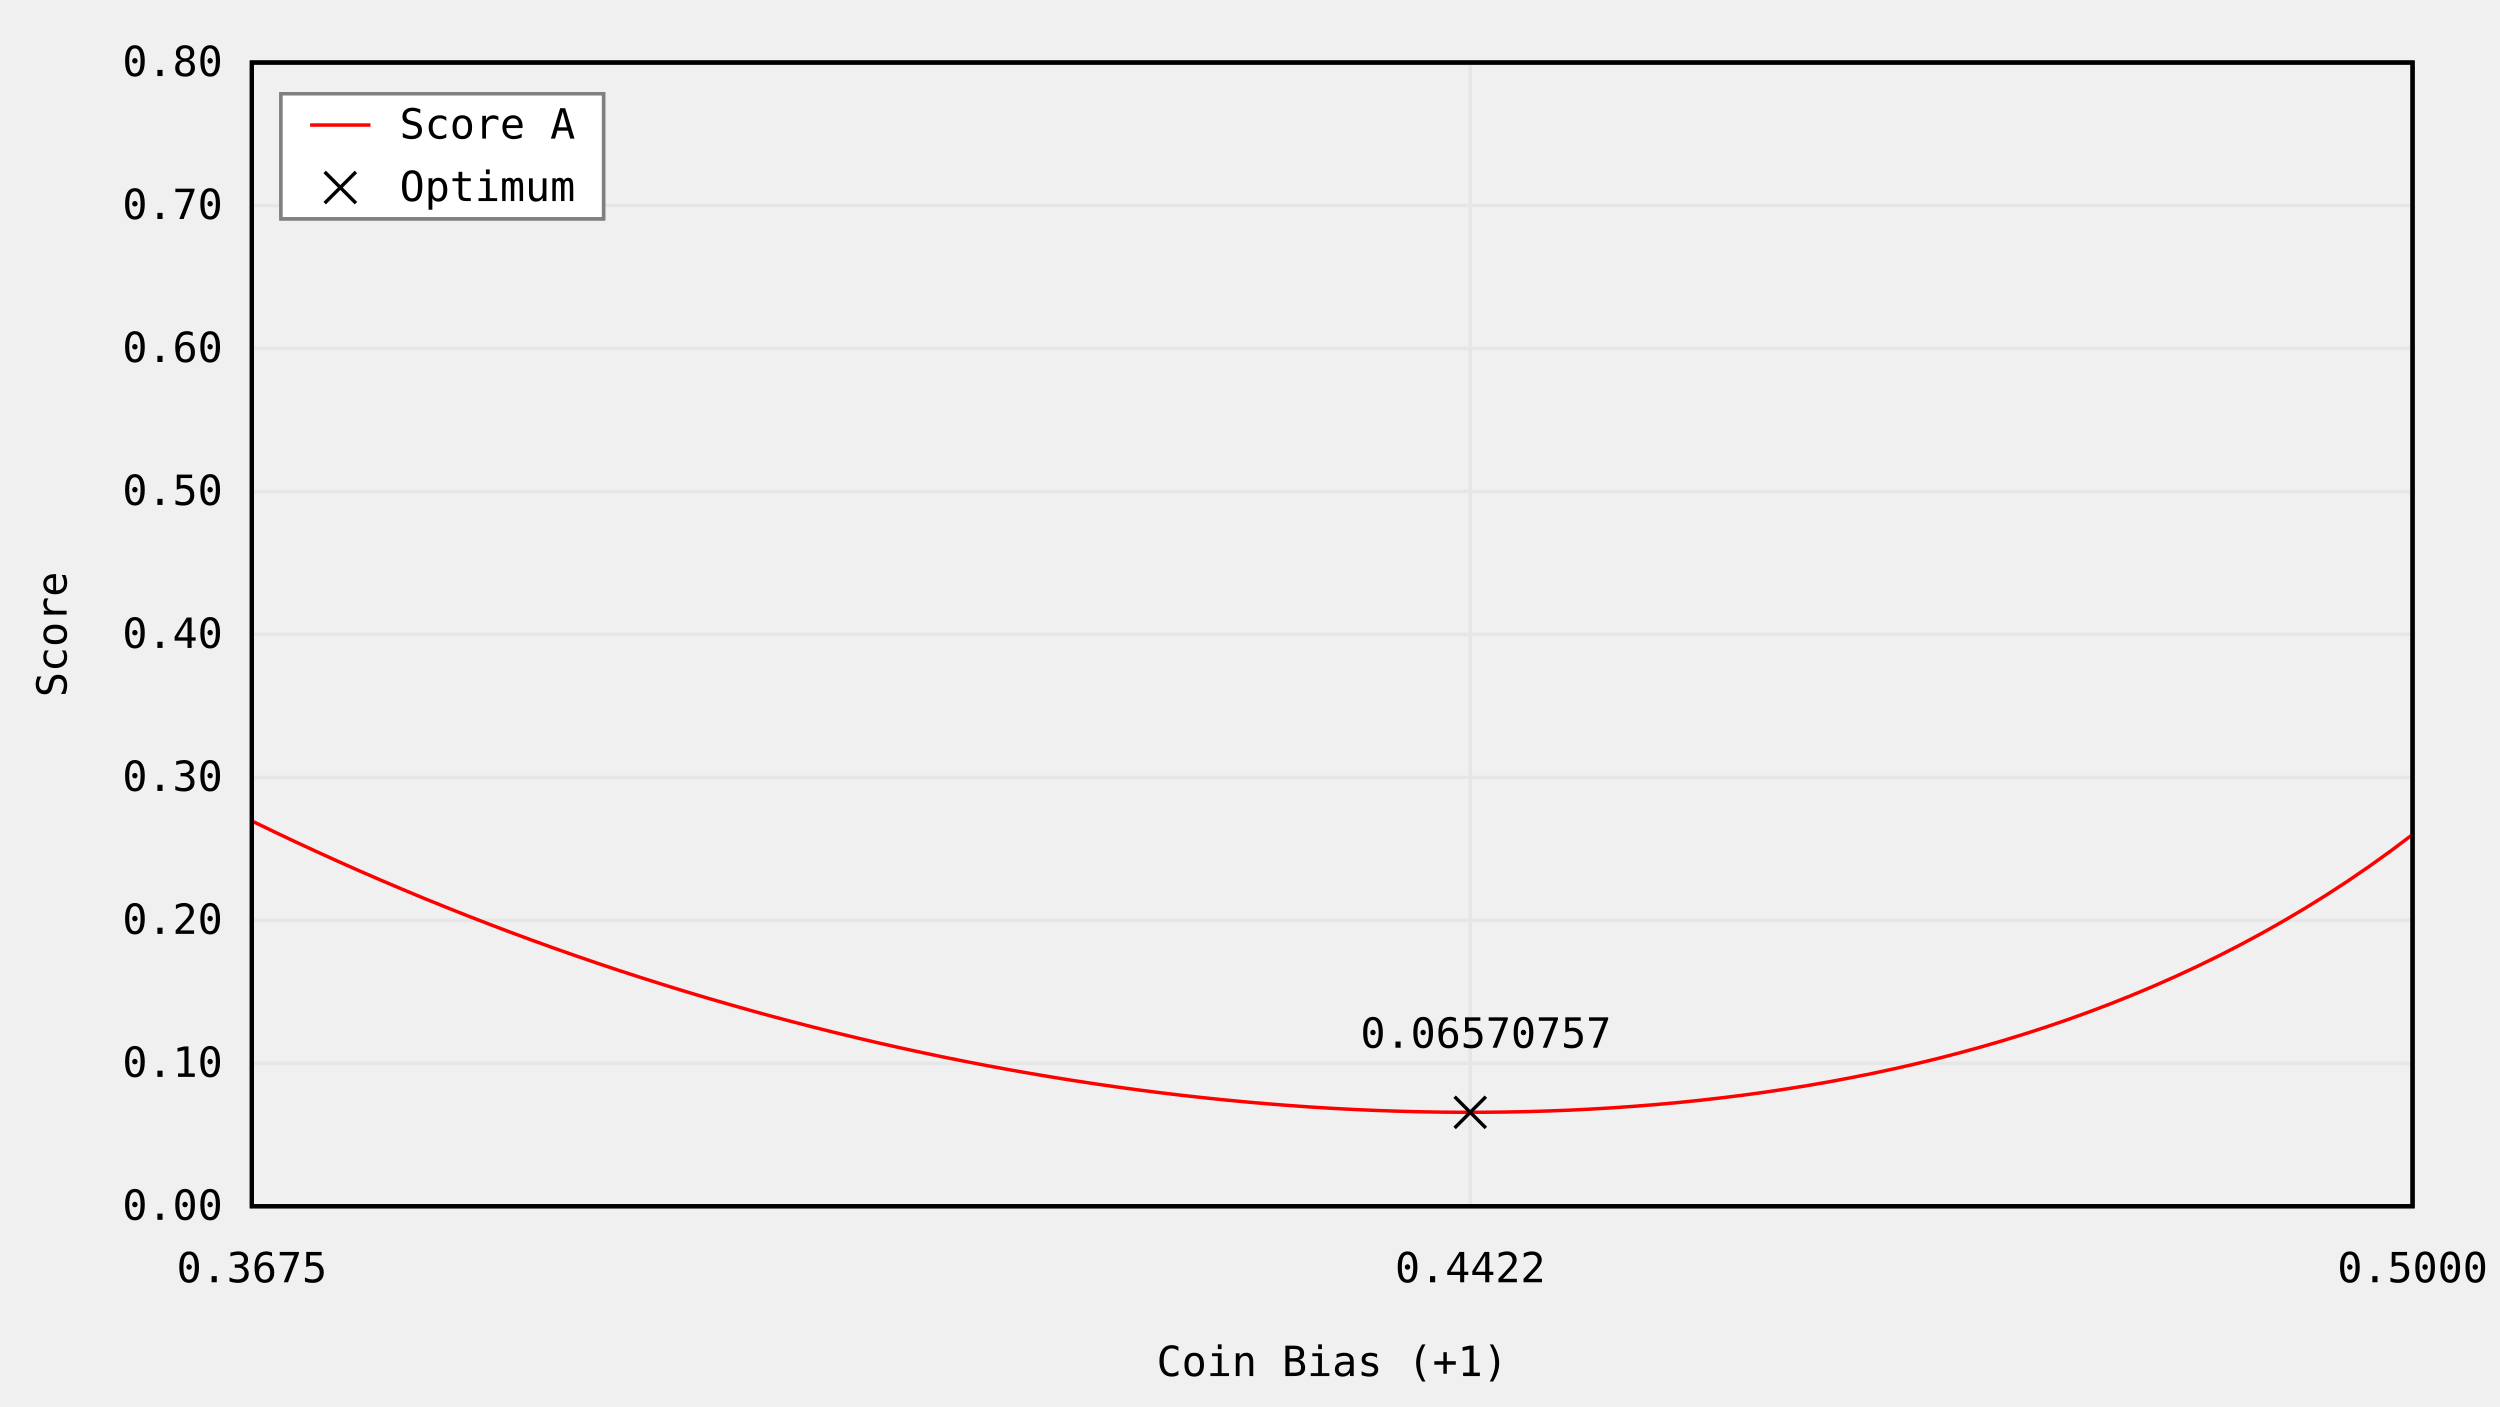
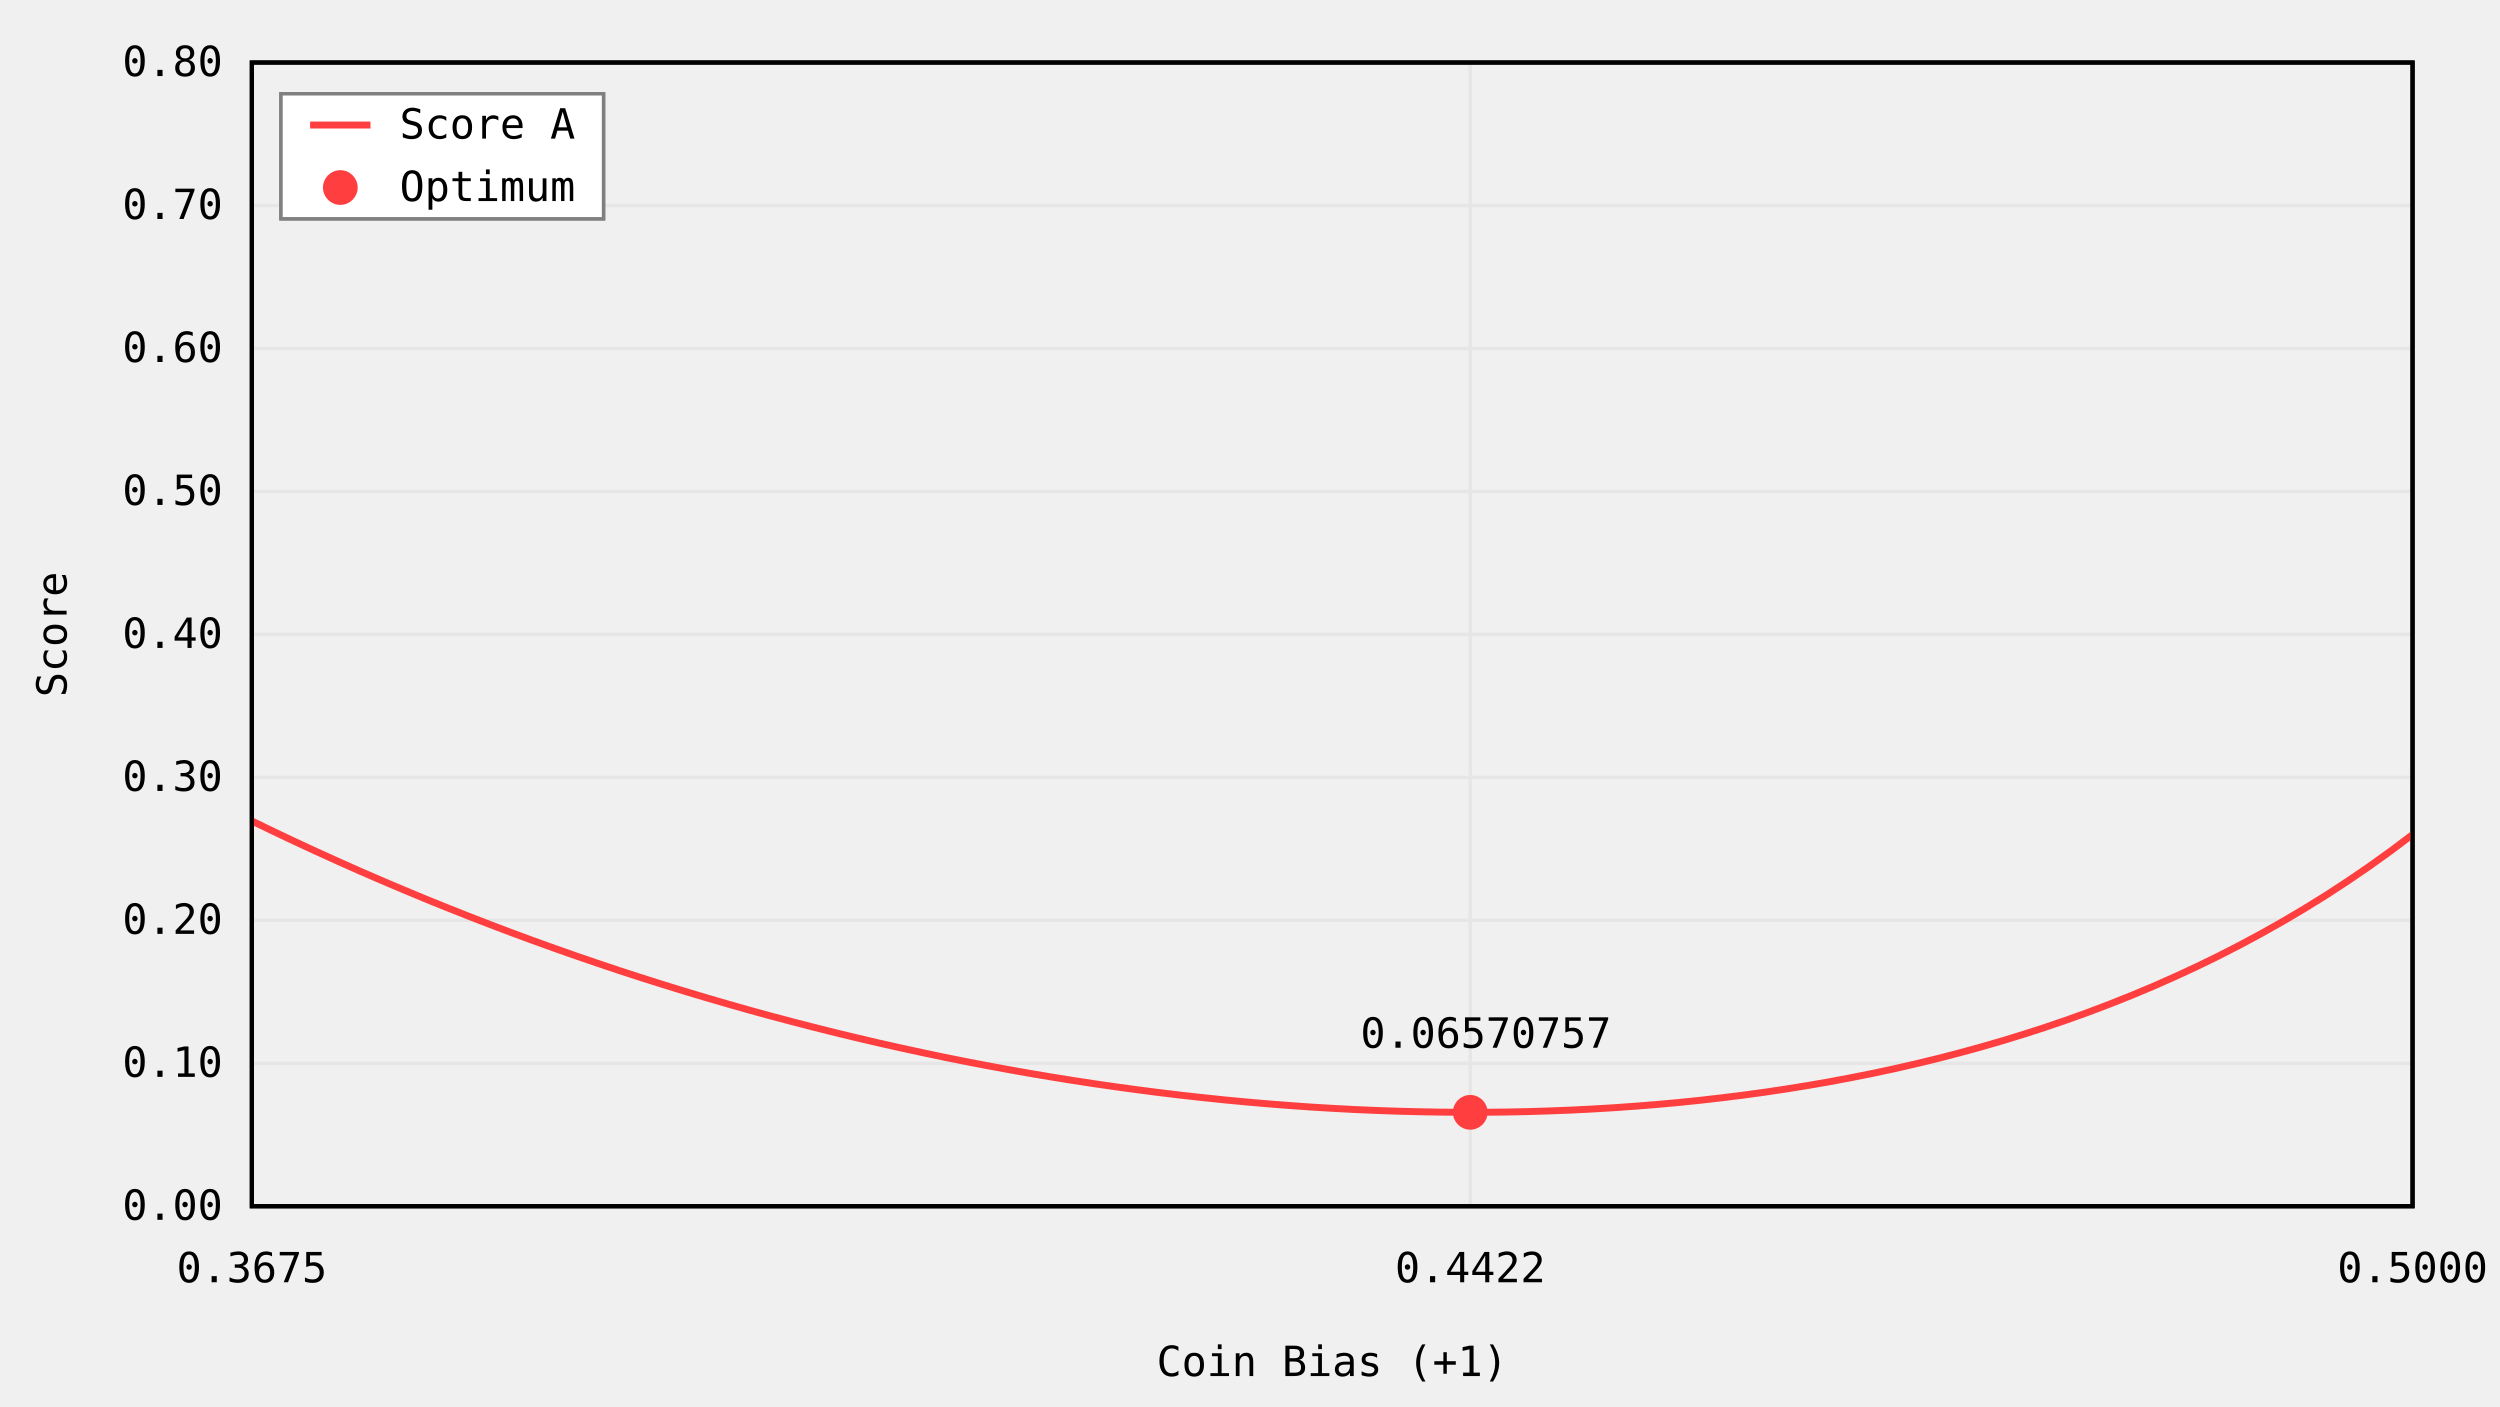
<svg xmlns="http://www.w3.org/2000/svg" xmlns:xlink="http://www.w3.org/1999/xlink" width="720" height="405" viewBox="0 0 720 405">
  <g id="gnuplot_canvas">
    <rect x="0" y="0" width="720" height="405" fill="none" />
    <defs>
      <circle id="gpDot" r="0.5" stroke-width="0.5" stroke="currentColor" />
      <path id="gpPt0" stroke-width="0.222" stroke="currentColor" d="M-1,0 h2 M0,-1 v2" />
      <path id="gpPt1" stroke-width="0.222" stroke="currentColor" d="M-1,-1 L1,1 M1,-1 L-1,1" />
      <path id="gpPt2" stroke-width="0.222" stroke="currentColor" d="M-1,0 L1,0 M0,-1 L0,1 M-1,-1 L1,1 M-1,1 L1,-1" />
      <rect id="gpPt3" stroke-width="0.222" stroke="currentColor" x="-1" y="-1" width="2" height="2" />
      <rect id="gpPt4" stroke-width="0.222" stroke="currentColor" fill="currentColor" x="-1" y="-1" width="2" height="2" />
      <circle id="gpPt5" stroke-width="0.222" stroke="currentColor" cx="0" cy="0" r="1" />
      <use xlink:href="#gpPt5" id="gpPt6" fill="currentColor" stroke="none" />
      <path id="gpPt7" stroke-width="0.222" stroke="currentColor" d="M0,-1.33 L-1.33,0.67 L1.33,0.67 z" />
      <use xlink:href="#gpPt7" id="gpPt8" fill="currentColor" stroke="none" />
      <use xlink:href="#gpPt7" id="gpPt9" stroke="currentColor" transform="rotate(180)" />
      <use xlink:href="#gpPt9" id="gpPt10" fill="currentColor" stroke="none" />
      <use xlink:href="#gpPt3" id="gpPt11" stroke="currentColor" transform="rotate(45)" />
      <use xlink:href="#gpPt11" id="gpPt12" fill="currentColor" stroke="none" />
      <path id="gpPt13" stroke-width="0.222" stroke="currentColor" d="M0,1.330 L1.265,0.411 L0.782,-1.067 L-0.782,-1.076 L-1.265,0.411 z" />
      <use xlink:href="#gpPt13" id="gpPt14" fill="currentColor" stroke="none" />
      <filter id="textbox" filterUnits="objectBoundingBox" x="0" y="0" height="1" width="1">
        <feFlood flood-color="white" flood-opacity="1" result="bgnd" />
        <feComposite in="SourceGraphic" in2="bgnd" operator="atop" />
      </filter>
      <filter id="greybox" filterUnits="objectBoundingBox" x="0" y="0" height="1" width="1">
        <feFlood flood-color="lightgrey" flood-opacity="1" result="grey" />
        <feComposite in="SourceGraphic" in2="grey" operator="atop" />
      </filter>
    </defs>
    <g fill="none" color="white" stroke="currentColor" stroke-width="1.00" stroke-linecap="butt" stroke-linejoin="miter">
</g>
    <g fill="none" color="white" stroke="currentColor" stroke-width="1.20" stroke-linecap="butt" stroke-linejoin="miter">
</g>
    <g fill="none" color="black" stroke="currentColor" stroke-width="1.20" stroke-linecap="butt" stroke-linejoin="miter">
</g>
    <g fill="none" color="black" stroke="black" stroke-width="1.00" stroke-linecap="butt" stroke-linejoin="miter">
</g>
    <g fill="none" color="black" stroke="currentColor" stroke-width="1.00" stroke-linecap="butt" stroke-linejoin="miter">
      <path stroke="rgb(230, 230, 230)" class="gridline" d="M72.53,347.40 L694.82,347.40  " />
    </g>
    <g fill="none" color="black" stroke="rgb(230, 230, 230)" stroke-width="1.20" stroke-linecap="butt" stroke-linejoin="miter">
</g>
    <g fill="none" color="black" stroke="currentColor" stroke-width="1.20" stroke-linecap="butt" stroke-linejoin="miter">
      <path stroke="black" d="M72.53,347.40 M694.82,347.40  " />
      <g transform="translate(64.14,351.30)" stroke="none" fill="black" font-family="monospace" font-size="12.00" text-anchor="end">
        <text>
          <tspan font-family="monospace">0.00</tspan>
        </text>
      </g>
    </g>
    <g fill="none" color="black" stroke="currentColor" stroke-width="1.20" stroke-linecap="butt" stroke-linejoin="miter">
</g>
    <g fill="none" color="black" stroke="black" stroke-width="1.00" stroke-linecap="butt" stroke-linejoin="miter">
</g>
    <g fill="none" color="black" stroke="currentColor" stroke-width="1.00" stroke-linecap="butt" stroke-linejoin="miter">
      <path stroke="rgb(230, 230, 230)" class="gridline" d="M72.53,306.23 L694.82,306.23  " />
    </g>
    <g fill="none" color="black" stroke="rgb(230, 230, 230)" stroke-width="1.20" stroke-linecap="butt" stroke-linejoin="miter">
</g>
    <g fill="none" color="black" stroke="currentColor" stroke-width="1.20" stroke-linecap="butt" stroke-linejoin="miter">
      <path stroke="black" d="M72.53,306.23 M694.82,306.23  " />
      <g transform="translate(64.14,310.13)" stroke="none" fill="black" font-family="monospace" font-size="12.00" text-anchor="end">
        <text>
          <tspan font-family="monospace">0.10</tspan>
        </text>
      </g>
    </g>
    <g fill="none" color="black" stroke="currentColor" stroke-width="1.20" stroke-linecap="butt" stroke-linejoin="miter">
</g>
    <g fill="none" color="black" stroke="black" stroke-width="1.00" stroke-linecap="butt" stroke-linejoin="miter">
</g>
    <g fill="none" color="black" stroke="currentColor" stroke-width="1.00" stroke-linecap="butt" stroke-linejoin="miter">
      <path stroke="rgb(230, 230, 230)" class="gridline" d="M72.53,265.05 L694.82,265.05  " />
    </g>
    <g fill="none" color="black" stroke="rgb(230, 230, 230)" stroke-width="1.20" stroke-linecap="butt" stroke-linejoin="miter">
</g>
    <g fill="none" color="black" stroke="currentColor" stroke-width="1.20" stroke-linecap="butt" stroke-linejoin="miter">
      <path stroke="black" d="M72.53,265.05 M694.82,265.05  " />
      <g transform="translate(64.14,268.95)" stroke="none" fill="black" font-family="monospace" font-size="12.00" text-anchor="end">
        <text>
          <tspan font-family="monospace">0.20</tspan>
        </text>
      </g>
    </g>
    <g fill="none" color="black" stroke="currentColor" stroke-width="1.20" stroke-linecap="butt" stroke-linejoin="miter">
</g>
    <g fill="none" color="black" stroke="black" stroke-width="1.00" stroke-linecap="butt" stroke-linejoin="miter">
</g>
    <g fill="none" color="black" stroke="currentColor" stroke-width="1.00" stroke-linecap="butt" stroke-linejoin="miter">
      <path stroke="rgb(230, 230, 230)" class="gridline" d="M72.53,223.88 L694.82,223.88  " />
    </g>
    <g fill="none" color="black" stroke="rgb(230, 230, 230)" stroke-width="1.20" stroke-linecap="butt" stroke-linejoin="miter">
</g>
    <g fill="none" color="black" stroke="currentColor" stroke-width="1.20" stroke-linecap="butt" stroke-linejoin="miter">
      <path stroke="black" d="M72.53,223.88 M694.82,223.88  " />
      <g transform="translate(64.14,227.78)" stroke="none" fill="black" font-family="monospace" font-size="12.00" text-anchor="end">
        <text>
          <tspan font-family="monospace">0.30</tspan>
        </text>
      </g>
    </g>
    <g fill="none" color="black" stroke="currentColor" stroke-width="1.20" stroke-linecap="butt" stroke-linejoin="miter">
</g>
    <g fill="none" color="black" stroke="black" stroke-width="1.00" stroke-linecap="butt" stroke-linejoin="miter">
</g>
    <g fill="none" color="black" stroke="currentColor" stroke-width="1.00" stroke-linecap="butt" stroke-linejoin="miter">
      <path stroke="rgb(230, 230, 230)" class="gridline" d="M72.53,182.70 L694.82,182.70  " />
    </g>
    <g fill="none" color="black" stroke="rgb(230, 230, 230)" stroke-width="1.20" stroke-linecap="butt" stroke-linejoin="miter">
</g>
    <g fill="none" color="black" stroke="currentColor" stroke-width="1.20" stroke-linecap="butt" stroke-linejoin="miter">
      <path stroke="black" d="M72.53,182.70 M694.82,182.70  " />
      <g transform="translate(64.14,186.60)" stroke="none" fill="black" font-family="monospace" font-size="12.00" text-anchor="end">
        <text>
          <tspan font-family="monospace">0.40</tspan>
        </text>
      </g>
    </g>
    <g fill="none" color="black" stroke="currentColor" stroke-width="1.20" stroke-linecap="butt" stroke-linejoin="miter">
</g>
    <g fill="none" color="black" stroke="black" stroke-width="1.00" stroke-linecap="butt" stroke-linejoin="miter">
</g>
    <g fill="none" color="black" stroke="currentColor" stroke-width="1.00" stroke-linecap="butt" stroke-linejoin="miter">
      <path stroke="rgb(230, 230, 230)" class="gridline" d="M72.53,141.53 L694.82,141.53  " />
    </g>
    <g fill="none" color="black" stroke="rgb(230, 230, 230)" stroke-width="1.20" stroke-linecap="butt" stroke-linejoin="miter">
</g>
    <g fill="none" color="black" stroke="currentColor" stroke-width="1.20" stroke-linecap="butt" stroke-linejoin="miter">
      <path stroke="black" d="M72.53,141.53 M694.82,141.53  " />
      <g transform="translate(64.14,145.43)" stroke="none" fill="black" font-family="monospace" font-size="12.00" text-anchor="end">
        <text>
          <tspan font-family="monospace">0.50</tspan>
        </text>
      </g>
    </g>
    <g fill="none" color="black" stroke="currentColor" stroke-width="1.20" stroke-linecap="butt" stroke-linejoin="miter">
</g>
    <g fill="none" color="black" stroke="black" stroke-width="1.00" stroke-linecap="butt" stroke-linejoin="miter">
</g>
    <g fill="none" color="black" stroke="currentColor" stroke-width="1.00" stroke-linecap="butt" stroke-linejoin="miter">
      <path stroke="rgb(230, 230, 230)" class="gridline" d="M72.53,100.36 L694.82,100.36  " />
    </g>
    <g fill="none" color="black" stroke="rgb(230, 230, 230)" stroke-width="1.20" stroke-linecap="butt" stroke-linejoin="miter">
</g>
    <g fill="none" color="black" stroke="currentColor" stroke-width="1.20" stroke-linecap="butt" stroke-linejoin="miter">
      <path stroke="black" d="M72.53,100.36 M694.82,100.36  " />
      <g transform="translate(64.14,104.26)" stroke="none" fill="black" font-family="monospace" font-size="12.00" text-anchor="end">
        <text>
          <tspan font-family="monospace">0.60</tspan>
        </text>
      </g>
    </g>
    <g fill="none" color="black" stroke="currentColor" stroke-width="1.20" stroke-linecap="butt" stroke-linejoin="miter">
</g>
    <g fill="none" color="black" stroke="black" stroke-width="1.00" stroke-linecap="butt" stroke-linejoin="miter">
</g>
    <g fill="none" color="black" stroke="currentColor" stroke-width="1.00" stroke-linecap="butt" stroke-linejoin="miter">
      <path stroke="rgb(230, 230, 230)" class="gridline" d="M72.53,59.18 L80.92,59.18 M173.82,59.18 L694.82,59.18  " />
    </g>
    <g fill="none" color="black" stroke="rgb(230, 230, 230)" stroke-width="1.20" stroke-linecap="butt" stroke-linejoin="miter">
</g>
    <g fill="none" color="black" stroke="currentColor" stroke-width="1.20" stroke-linecap="butt" stroke-linejoin="miter">
      <path stroke="black" d="M72.53,59.18 M694.82,59.18  " />
      <g transform="translate(64.14,63.08)" stroke="none" fill="black" font-family="monospace" font-size="12.00" text-anchor="end">
        <text>
          <tspan font-family="monospace">0.70</tspan>
        </text>
      </g>
    </g>
    <g fill="none" color="black" stroke="currentColor" stroke-width="1.20" stroke-linecap="butt" stroke-linejoin="miter">
</g>
    <g fill="none" color="black" stroke="black" stroke-width="1.00" stroke-linecap="butt" stroke-linejoin="miter">
</g>
    <g fill="none" color="black" stroke="currentColor" stroke-width="1.00" stroke-linecap="butt" stroke-linejoin="miter">
      <path stroke="rgb(230, 230, 230)" class="gridline" d="M72.53,18.01 L694.82,18.01  " />
    </g>
    <g fill="none" color="black" stroke="rgb(230, 230, 230)" stroke-width="1.20" stroke-linecap="butt" stroke-linejoin="miter">
</g>
    <g fill="none" color="black" stroke="currentColor" stroke-width="1.20" stroke-linecap="butt" stroke-linejoin="miter">
      <path stroke="black" d="M72.53,18.01 M694.82,18.01  " />
      <g transform="translate(64.14,21.91)" stroke="none" fill="black" font-family="monospace" font-size="12.00" text-anchor="end">
        <text>
          <tspan font-family="monospace">0.80</tspan>
        </text>
      </g>
    </g>
    <g fill="none" color="black" stroke="currentColor" stroke-width="1.20" stroke-linecap="butt" stroke-linejoin="miter">
</g>
    <g fill="none" color="black" stroke="black" stroke-width="1.00" stroke-linecap="butt" stroke-linejoin="miter">
</g>
    <g fill="none" color="black" stroke="currentColor" stroke-width="1.00" stroke-linecap="butt" stroke-linejoin="miter">
      <path stroke="rgb(230, 230, 230)" class="gridline" d="M72.53,347.40 L72.53,18.01  " />
    </g>
    <g fill="none" color="black" stroke="rgb(230, 230, 230)" stroke-width="1.20" stroke-linecap="butt" stroke-linejoin="miter">
</g>
    <g fill="none" color="black" stroke="currentColor" stroke-width="1.20" stroke-linecap="butt" stroke-linejoin="miter">
      <path stroke="black" d="M72.53,347.40 M72.53,18.01  " />
      <g transform="translate(72.53,369.30)" stroke="none" fill="black" font-family="monospace" font-size="12.00" text-anchor="middle">
        <text>
          <tspan font-family="monospace">0.3675</tspan>
        </text>
      </g>
    </g>
    <g fill="none" color="black" stroke="currentColor" stroke-width="1.20" stroke-linecap="butt" stroke-linejoin="miter">
</g>
    <g fill="none" color="black" stroke="black" stroke-width="1.00" stroke-linecap="butt" stroke-linejoin="miter">
</g>
    <g fill="none" color="black" stroke="currentColor" stroke-width="1.00" stroke-linecap="butt" stroke-linejoin="miter">
      <path stroke="rgb(230, 230, 230)" class="gridline" d="M423.43,347.40 L423.43,18.01  " />
    </g>
    <g fill="none" color="black" stroke="rgb(230, 230, 230)" stroke-width="1.20" stroke-linecap="butt" stroke-linejoin="miter">
</g>
    <g fill="none" color="black" stroke="currentColor" stroke-width="1.20" stroke-linecap="butt" stroke-linejoin="miter">
      <path stroke="black" d="M423.43,347.40 M423.43,18.01  " />
      <g transform="translate(423.43,369.30)" stroke="none" fill="black" font-family="monospace" font-size="12.00" text-anchor="middle">
        <text>
          <tspan font-family="monospace">0.4422</tspan>
        </text>
      </g>
    </g>
    <g fill="none" color="black" stroke="currentColor" stroke-width="1.20" stroke-linecap="butt" stroke-linejoin="miter">
</g>
    <g fill="none" color="black" stroke="black" stroke-width="1.00" stroke-linecap="butt" stroke-linejoin="miter">
</g>
    <g fill="none" color="black" stroke="currentColor" stroke-width="1.00" stroke-linecap="butt" stroke-linejoin="miter">
      <path stroke="rgb(230, 230, 230)" class="gridline" d="M694.82,347.40 L694.82,18.01  " />
    </g>
    <g fill="none" color="black" stroke="rgb(230, 230, 230)" stroke-width="1.20" stroke-linecap="butt" stroke-linejoin="miter">
</g>
    <g fill="none" color="black" stroke="currentColor" stroke-width="1.20" stroke-linecap="butt" stroke-linejoin="miter">
      <path stroke="black" d="M694.82,347.40 M694.82,18.01  " />
      <g transform="translate(694.82,369.30)" stroke="none" fill="black" font-family="monospace" font-size="12.00" text-anchor="middle">
        <text>
          <tspan font-family="monospace">0.5000</tspan>
        </text>
      </g>
    </g>
    <g fill="none" color="black" stroke="currentColor" stroke-width="1.20" stroke-linecap="butt" stroke-linejoin="miter">
</g>
    <g fill="none" color="black" stroke="currentColor" stroke-width="1.20" stroke-linecap="butt" stroke-linejoin="miter">
      <path stroke="black" d="M72.53,18.01 L72.53,347.40 L694.82,347.40 L694.82,18.01 L72.53,18.01 Z  " />
    </g>
    <g fill="none" color="black" stroke="currentColor" stroke-width="1.20" stroke-linecap="butt" stroke-linejoin="miter">
      <g transform="translate(19.18,182.71) rotate(270)" stroke="none" fill="black" font-family="monospace" font-size="12.00" text-anchor="middle">
        <text>
          <tspan font-family="monospace">Score</tspan>
        </text>
      </g>
    </g>
    <g fill="none" color="black" stroke="currentColor" stroke-width="1.20" stroke-linecap="butt" stroke-linejoin="miter">
      <g transform="translate(383.67,396.30)" stroke="none" fill="black" font-family="monospace" font-size="12.00" text-anchor="middle">
        <text>
          <tspan font-family="monospace">Coin Bias (+1)</tspan>
        </text>
      </g>
    </g>
    <g fill="none" color="black" stroke="currentColor" stroke-width="1.20" stroke-linecap="butt" stroke-linejoin="miter">
</g>
    <g fill="none" color="black" stroke="currentColor" stroke-width="1.00" stroke-linecap="butt" stroke-linejoin="miter">
</g>
    <g fill="none" color="black" stroke="currentColor" stroke-width="1.00" stroke-linecap="butt" stroke-linejoin="miter">
      <path stroke="rgb(128, 128, 128)" d="M80.92,63.01 L80.92,27.01 L173.82,27.01 L173.82,63.01 L80.92,63.01 Z  " />
    </g>
    <g id="gnuplot_plot_1">
-       <g fill="none" color="black" stroke="currentColor" stroke-width="1.00" stroke-linecap="butt" stroke-linejoin="miter">
-         <path stroke="rgb(255,   0,   0)" d="M72.53,236.44 L78.75,239.45 L84.98,242.40 L91.20,245.28 L97.42,248.10 L103.64,250.87 L109.87,253.57 L116.09,256.21   L122.31,258.80 L128.54,261.32 L134.76,263.79 L140.98,266.20 L147.20,268.56 L153.43,270.86 L159.65,273.10 L165.87,275.29   L172.10,277.43 L178.32,279.51 L184.54,281.53 L190.77,283.50 L196.99,285.42 L203.21,287.29 L209.43,289.10 L215.66,290.87   L221.88,292.58 L228.10,294.23 L234.33,295.84 L240.55,297.40 L246.77,298.90 L252.99,300.36 L259.22,301.76 L265.44,303.11   L271.66,304.42 L277.89,305.67 L284.11,306.87 L290.33,308.02 L296.55,309.12 L302.78,310.17 L309.00,311.17 L315.22,312.12   L321.45,313.02 L327.67,313.87 L333.89,314.67 L340.11,315.42 L346.34,316.11 L352.56,316.76 L358.78,317.35 L365.01,317.89   L371.23,318.38 L377.45,318.82 L383.68,319.20 L389.90,319.53 L396.12,319.80 L402.34,320.02 L408.57,320.18 L414.79,320.29   L421.01,320.34 L427.24,320.33 L433.46,320.27 L439.68,320.15 L445.90,319.96 L452.13,319.72 L458.35,319.41 L464.57,319.04   L470.80,318.60 L477.02,318.10 L483.24,317.54 L489.46,316.90 L495.69,316.19 L501.91,315.42 L508.13,314.57 L514.36,313.64   L520.58,312.64 L526.80,311.56 L533.02,310.39 L539.25,309.15 L545.47,307.82 L551.69,306.40 L557.92,304.89 L564.14,303.28   L570.36,301.58 L576.58,299.78 L582.81,297.87 L589.03,295.86 L595.25,293.74 L601.48,291.50 L607.70,289.14 L613.92,286.66   L620.15,284.05 L626.37,281.30 L632.59,278.42 L638.81,275.39 L645.04,272.20 L651.26,268.86 L657.48,265.35 L663.71,261.67   L669.93,257.81 L676.15,253.75 L682.37,249.50 L688.60,245.03 L694.82,240.35  " />
+       <g fill="none" color="white" stroke="rgb(128, 128, 128)" stroke-width="2.00" stroke-linecap="butt" stroke-linejoin="miter">
+ </g>
+       <g fill="none" color="black" stroke="currentColor" stroke-width="2.00" stroke-linecap="butt" stroke-linejoin="miter">
+         <path stroke="rgb(255,  63,  63)" d="M72.53,236.44 L78.75,239.45 L84.98,242.40 L91.20,245.28 L97.42,248.10 L103.64,250.87 L109.87,253.57 L116.09,256.21   L122.31,258.80 L128.54,261.32 L134.76,263.79 L140.98,266.20 L147.20,268.56 L153.43,270.86 L159.65,273.10 L165.87,275.29   L172.10,277.43 L178.32,279.51 L184.54,281.53 L190.77,283.50 L196.99,285.42 L203.21,287.29 L209.43,289.10 L215.66,290.87   L221.88,292.58 L228.10,294.23 L234.33,295.84 L240.55,297.40 L246.77,298.90 L252.99,300.36 L259.22,301.76 L265.44,303.11   L271.66,304.42 L277.89,305.67 L284.11,306.87 L290.33,308.02 L296.55,309.12 L302.78,310.17 L309.00,311.17 L315.22,312.12   L321.45,313.02 L327.67,313.87 L333.89,314.67 L340.11,315.42 L346.34,316.11 L352.56,316.76 L358.78,317.35 L365.01,317.89   L371.23,318.38 L377.45,318.82 L383.68,319.20 L389.90,319.53 L396.12,319.80 L402.34,320.02 L408.57,320.18 L414.79,320.29   L421.01,320.34 L427.24,320.33 L433.46,320.27 L439.68,320.15 L445.90,319.96 L452.13,319.72 L458.35,319.41 L464.57,319.04   L470.80,318.60 L477.02,318.10 L483.24,317.54 L489.46,316.90 L495.69,316.19 L501.91,315.42 L508.13,314.57 L514.36,313.64   L520.58,312.64 L526.80,311.56 L533.02,310.39 L539.25,309.15 L545.47,307.82 L551.69,306.40 L557.92,304.89 L564.14,303.28   L570.36,301.58 L576.58,299.78 L582.81,297.87 L589.03,295.86 L595.25,293.74 L601.48,291.50 L607.70,289.14 L613.92,286.66   L620.15,284.05 L626.37,281.30 L632.59,278.42 L638.81,275.39 L645.04,272.20 L651.26,268.86 L657.48,265.35 L663.71,261.67   L669.93,257.81 L676.15,253.75 L682.37,249.50 L688.60,245.03 L694.82,240.35  " />
      </g>
    </g>
    <g id="gnuplot_plot_2">
+       <g fill="none" color="white" stroke="rgb(255,  63,  63)" stroke-width="1.00" stroke-linecap="butt" stroke-linejoin="miter">
+ </g>
      <g fill="none" color="black" stroke="currentColor" stroke-width="1.00" stroke-linecap="butt" stroke-linejoin="miter">
        <g transform="translate(427.93,301.75)" stroke="none" fill="black" font-family="monospace" font-size="12.00" text-anchor="middle">
          <text>
            <tspan font-family="monospace">0.06570757</tspan>
          </text>
        </g>
      </g>
      <g fill="none" color="black" stroke="currentColor" stroke-width="1.00" stroke-linecap="butt" stroke-linejoin="miter">
-         <use xlink:href="#gpPt1" transform="translate(423.43,320.35) scale(4.50)" color="rgb(  0,   0,   0)" />
-       </g>
-       <g fill="none" color="black" stroke="rgb(  0,   0,   0)" stroke-width="1.20" stroke-linecap="butt" stroke-linejoin="miter">
+         <use xlink:href="#gpPt6" transform="translate(423.43,320.35) scale(4.50)" color="rgb(255,  63,  63)" />
+       </g>
+       <g fill="none" color="black" stroke="rgb(255,  63,  63)" stroke-width="1.20" stroke-linecap="butt" stroke-linejoin="miter">
</g>
      <g fill="none" color="black" stroke="currentColor" stroke-width="1.20" stroke-linecap="butt" stroke-linejoin="miter">
</g>
    </g>
    <g stroke="none" shape-rendering="crispEdges">
      <polygon fill="white" points="80.92,63.01 173.82,63.01 173.82,27.01 80.92,27.01 " />
    </g>
    <g fill="none" color="white" stroke="white" stroke-width="1.00" stroke-linecap="butt" stroke-linejoin="miter">
</g>
    <g fill="none" color="black" stroke="currentColor" stroke-width="1.00" stroke-linecap="butt" stroke-linejoin="miter">
      <path stroke="rgb(128, 128, 128)" d="M80.92,63.01 L80.92,27.01 L173.82,27.01 L173.82,63.01 L80.92,63.01 Z  " />
    </g>
    <g id="gnuplot_plot_1">
-       <g fill="none" color="black" stroke="currentColor" stroke-width="1.00" stroke-linecap="butt" stroke-linejoin="miter">
+       <g fill="none" color="white" stroke="rgb(128, 128, 128)" stroke-width="2.00" stroke-linecap="butt" stroke-linejoin="miter">
+ </g>
+       <g fill="none" color="black" stroke="currentColor" stroke-width="2.00" stroke-linecap="butt" stroke-linejoin="miter">
        <g transform="translate(115.09,39.91)" stroke="none" fill="black" font-family="monospace" font-size="12.00" text-anchor="start">
          <text>
            <tspan font-family="monospace">Score A</tspan>
          </text>
        </g>
      </g>
-       <g fill="none" color="black" stroke="currentColor" stroke-width="1.00" stroke-linecap="butt" stroke-linejoin="miter">
-         <path stroke="rgb(255,   0,   0)" d="M89.31,36.01 L106.70,36.01  " />
+       <g fill="none" color="black" stroke="currentColor" stroke-width="2.00" stroke-linecap="butt" stroke-linejoin="miter">
+         <path stroke="rgb(255,  63,  63)" d="M89.31,36.01 L106.70,36.01  " />
      </g>
    </g>
    <g id="gnuplot_plot_2">
+       <g fill="none" color="white" stroke="rgb(255,  63,  63)" stroke-width="1.00" stroke-linecap="butt" stroke-linejoin="miter">
+ </g>
      <g fill="none" color="black" stroke="currentColor" stroke-width="1.00" stroke-linecap="butt" stroke-linejoin="miter">
        <g transform="translate(115.09,57.91)" stroke="none" fill="black" font-family="monospace" font-size="12.00" text-anchor="start">
          <text>
            <tspan font-family="monospace">Optimum</tspan>
          </text>
        </g>
      </g>
      <g fill="none" color="black" stroke="currentColor" stroke-width="1.00" stroke-linecap="butt" stroke-linejoin="miter">
</g>
      <g fill="none" color="black" stroke="currentColor" stroke-width="1.00" stroke-linecap="butt" stroke-linejoin="miter">
-         <use xlink:href="#gpPt1" transform="translate(98.01,54.01) scale(4.50)" color="rgb(  0,   0,   0)" />
-       </g>
-     </g>
-     <g fill="none" color="white" stroke="rgb(  0,   0,   0)" stroke-width="2.00" stroke-linecap="butt" stroke-linejoin="miter">
+         <use xlink:href="#gpPt6" transform="translate(98.01,54.01) scale(4.50)" color="rgb(255,  63,  63)" />
+       </g>
+     </g>
+     <g fill="none" color="white" stroke="rgb(255,  63,  63)" stroke-width="2.00" stroke-linecap="butt" stroke-linejoin="miter">
</g>
    <g fill="none" color="black" stroke="currentColor" stroke-width="2.00" stroke-linecap="butt" stroke-linejoin="miter">
</g>
    <g fill="none" color="black" stroke="black" stroke-width="1.20" stroke-linecap="butt" stroke-linejoin="miter">
</g>
    <g fill="none" color="black" stroke="currentColor" stroke-width="1.20" stroke-linecap="butt" stroke-linejoin="miter">
      <path stroke="black" d="M72.53,18.01 L72.53,347.40 L694.82,347.40 L694.82,18.01 L72.53,18.01 Z  " />
    </g>
    <g fill="none" color="black" stroke="currentColor" stroke-width="1.20" stroke-linecap="butt" stroke-linejoin="miter">
</g>
  </g>
</svg>
